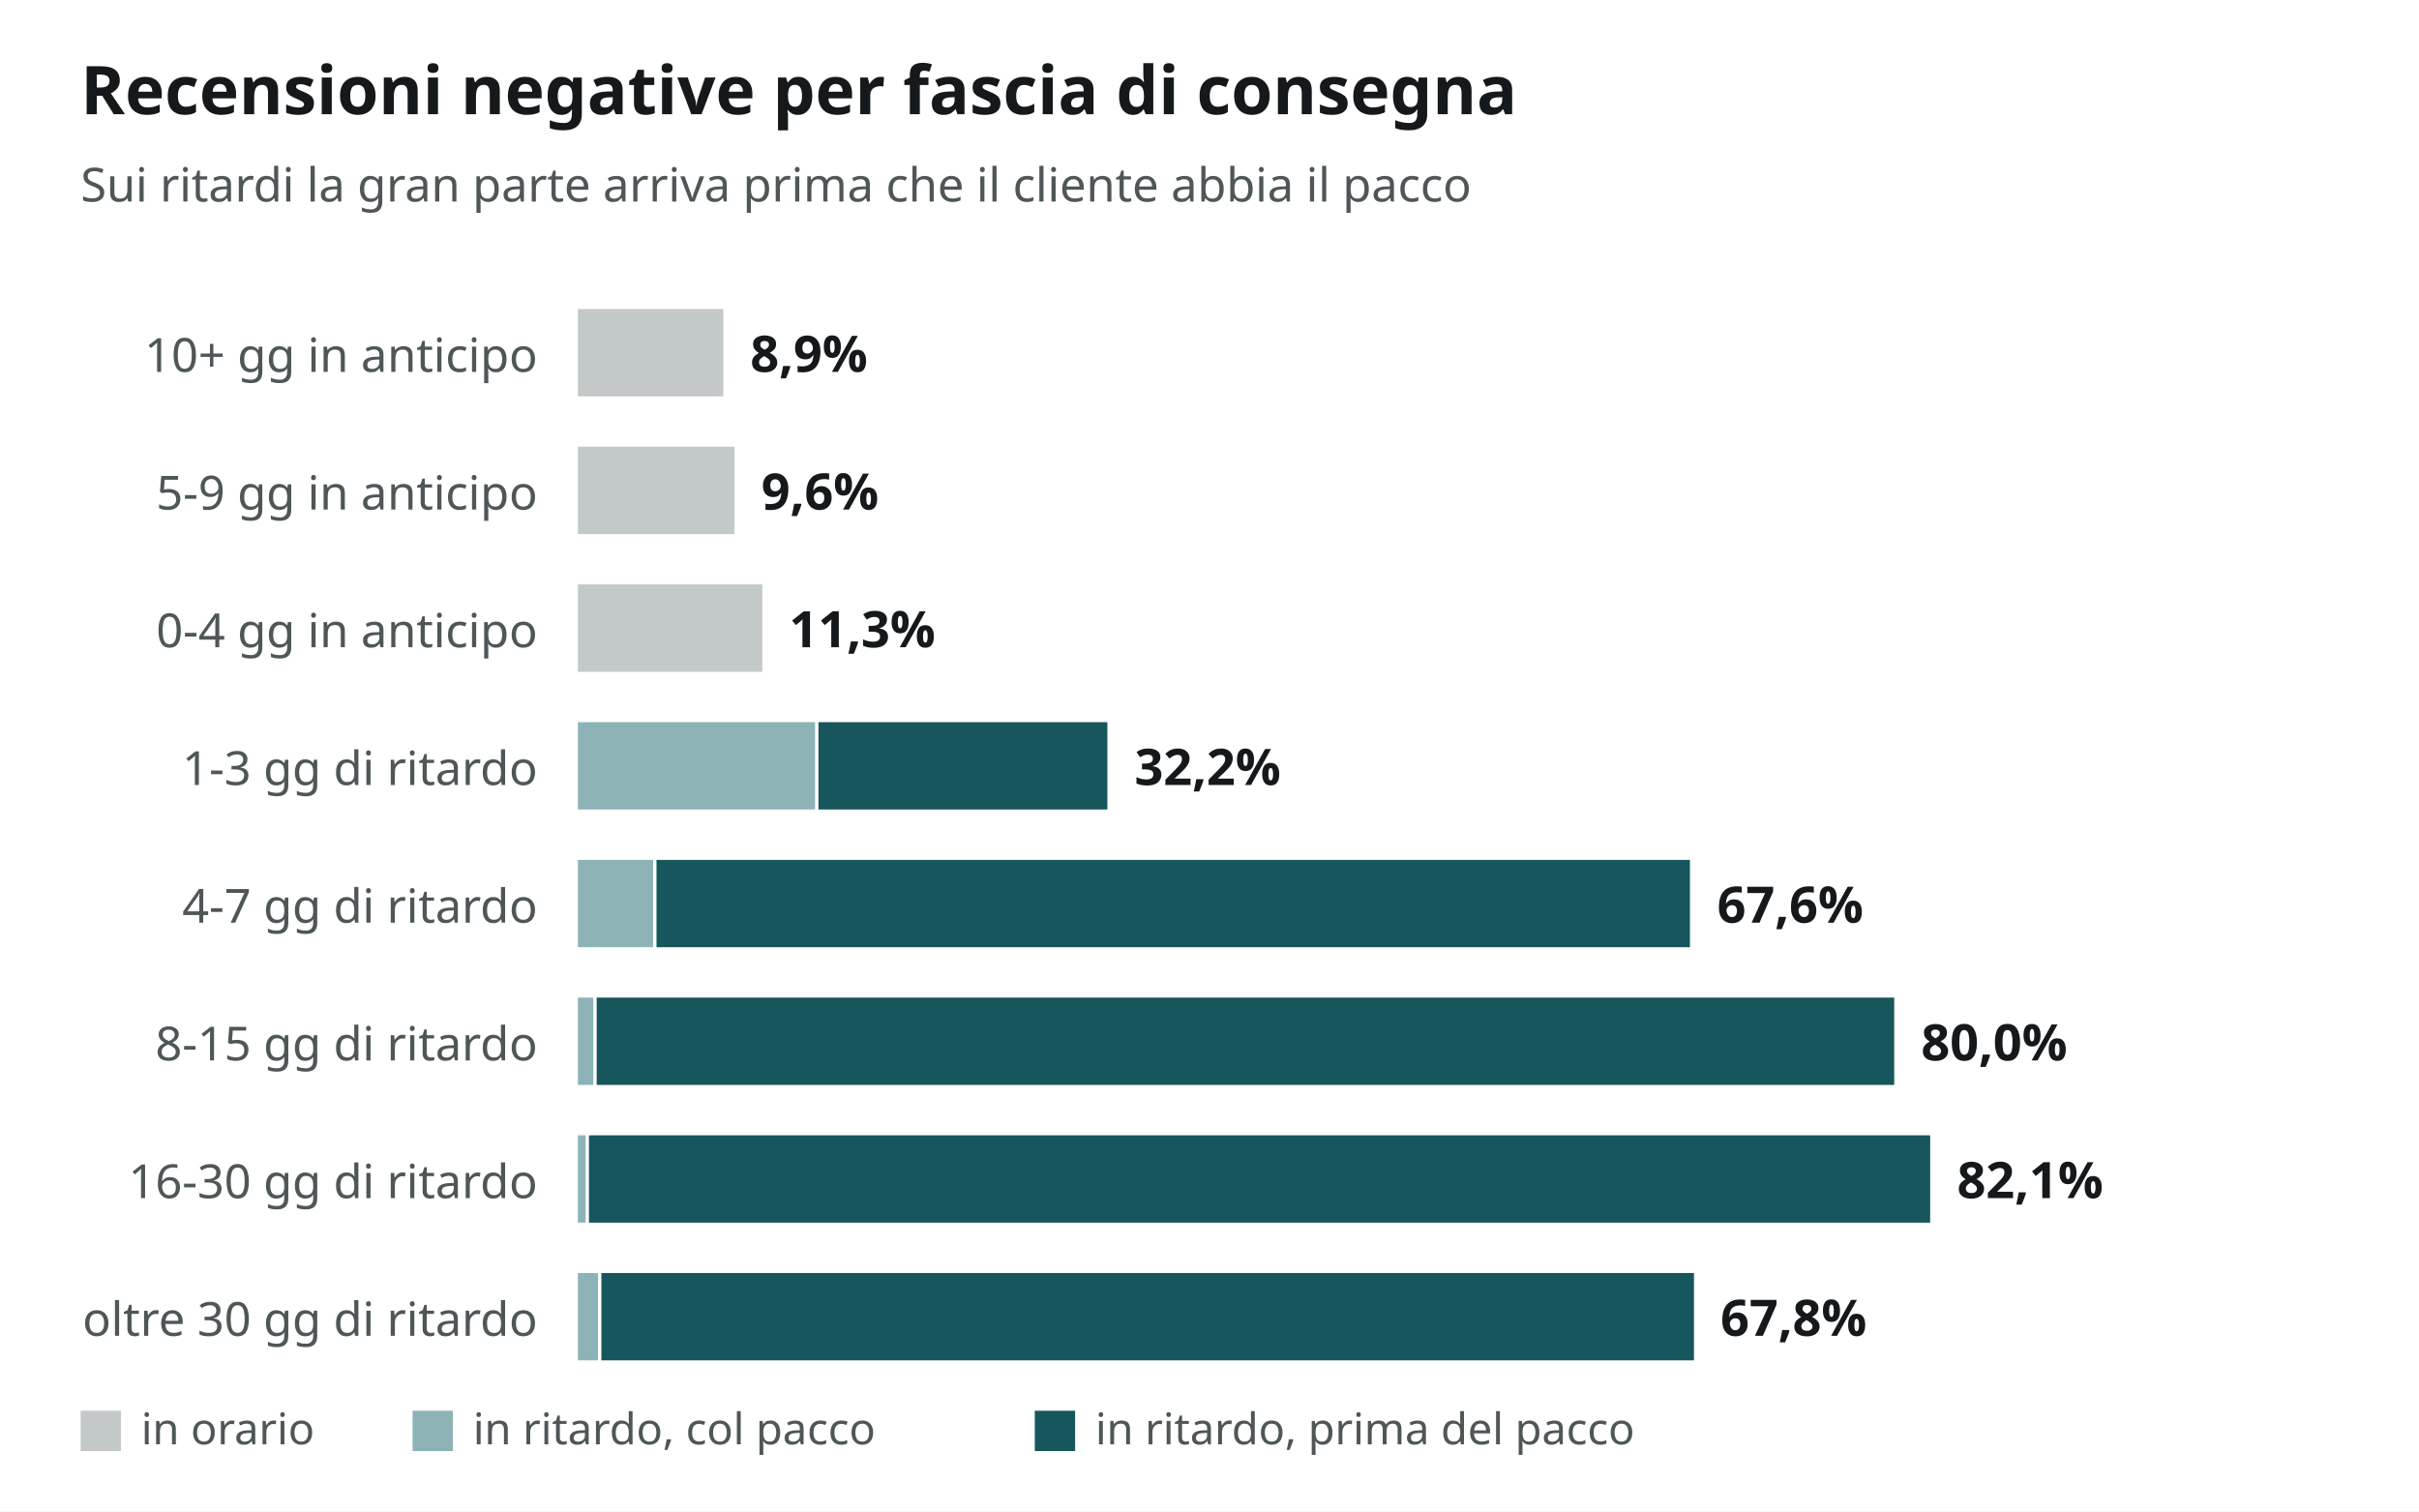
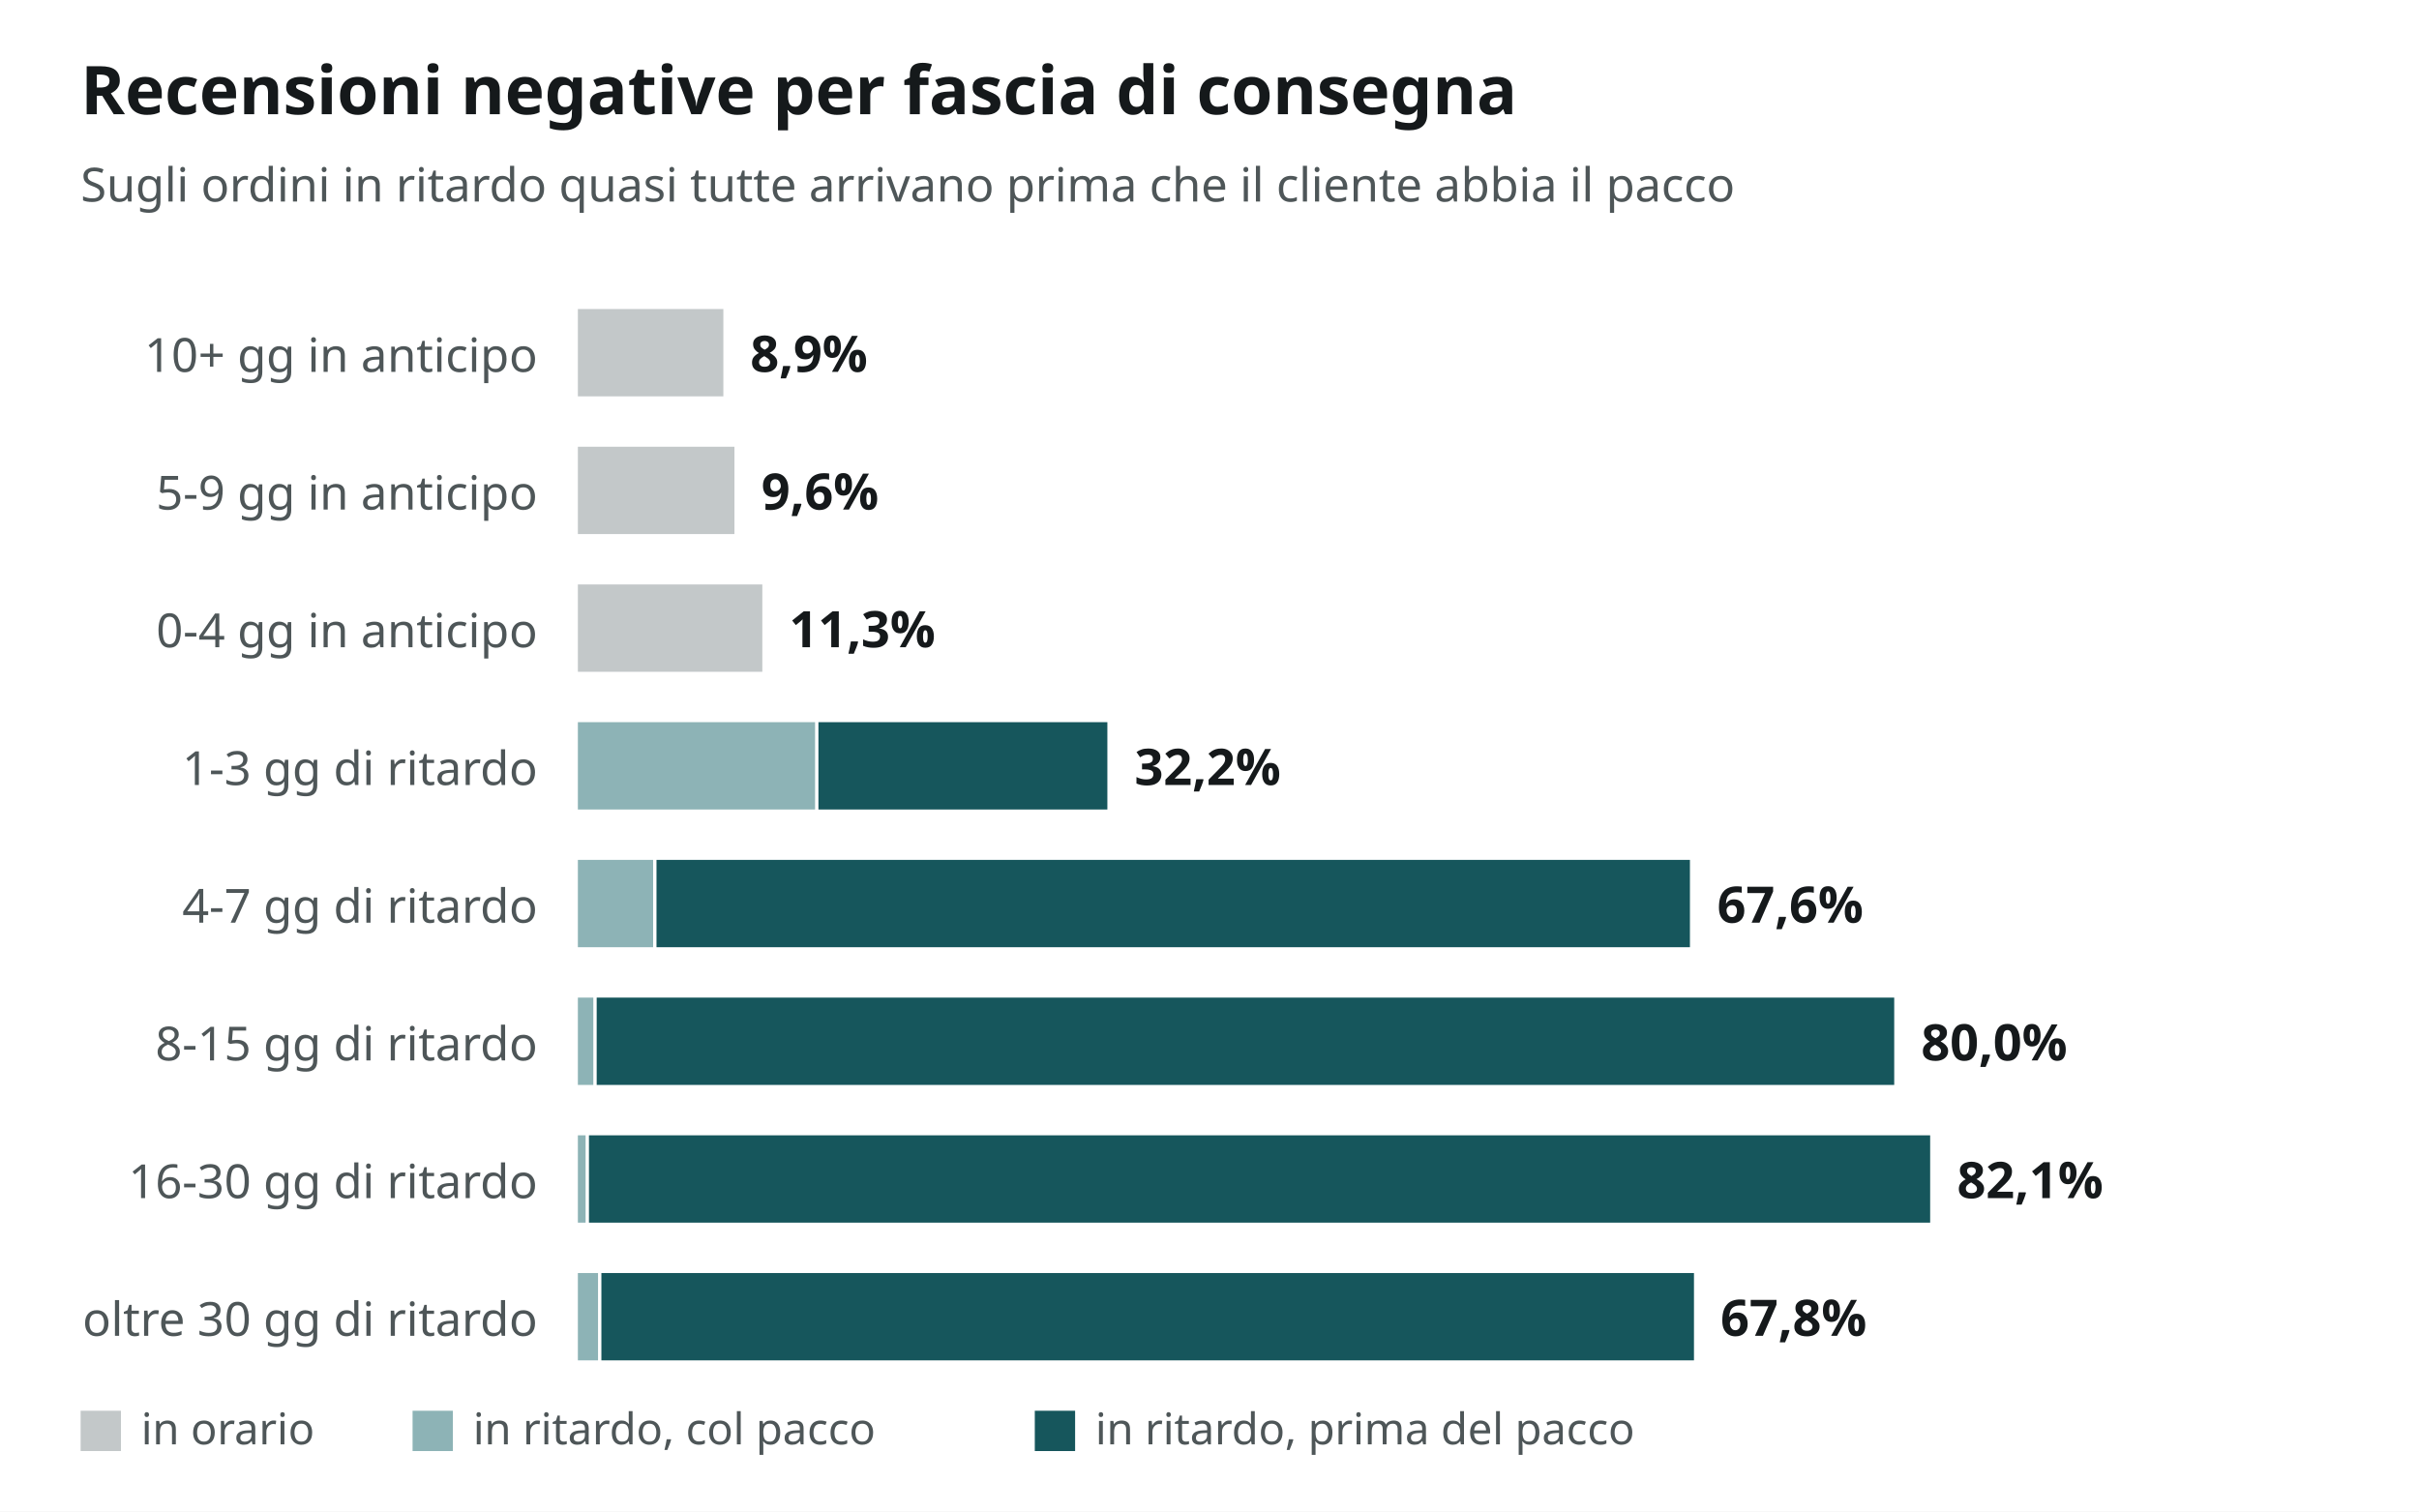
<svg xmlns="http://www.w3.org/2000/svg" viewBox="0 0 720 450" width="720" height="450" role="img" aria-labelledby="t d">
  <rect width="720" height="450" fill="#FFFFFF" />
  <text x="24.0" y="34.0" font-family="Archivo,system-ui,sans-serif" font-size="20" font-weight="700" fill="#15191B" text-anchor="start">Recensioni negative per fascia di consegna</text>
-   <text x="24.0" y="60.0" font-family="Archivo,system-ui,sans-serif" font-size="14" font-weight="400" fill="#4E5658" text-anchor="start">Sui ritardi la gran parte arriva prima che il cliente abbia il pacco</text>
+   <text x="24.0" y="60.0" font-family="Archivo,system-ui,sans-serif" font-size="14" font-weight="400" fill="#4E5658" text-anchor="start">Sugli ordini in ritardo quasi tutte arrivano prima che il cliente abbia il pacco</text>
  <rect x="24" y="420" width="12" height="12" fill="#C3C8C9" />
  <text x="42.0" y="430.0" font-family="Archivo,system-ui,sans-serif" font-size="13" font-weight="400" fill="#4E5658" text-anchor="start">in orario</text>
  <rect x="122.8" y="420" width="12" height="12" fill="#8DB3B6" />
  <text x="140.8" y="430.0" font-family="Archivo,system-ui,sans-serif" font-size="13" font-weight="400" fill="#4E5658" text-anchor="start">in ritardo, col pacco</text>
  <rect x="308.0" y="420" width="12" height="12" fill="#16565C" />
  <text x="326.0" y="430.0" font-family="Archivo,system-ui,sans-serif" font-size="13" font-weight="400" fill="#4E5658" text-anchor="start">in ritardo, prima del pacco</text>
  <text x="160.0" y="110.7" font-family="Archivo,system-ui,sans-serif" font-size="14" font-weight="400" fill="#4E5658" text-anchor="end">10+ gg in anticipo</text>
  <rect x="172" y="92" width="43.3" height="26" fill="#C3C8C9" />
  <text x="223.3" y="110.7" font-family="Archivo,system-ui,sans-serif" font-size="15" font-weight="600" fill="#15191B" text-anchor="start">8,9%</text>
  <text x="160.0" y="151.7" font-family="Archivo,system-ui,sans-serif" font-size="14" font-weight="400" fill="#4E5658" text-anchor="end">5-9 gg in anticipo</text>
  <rect x="172" y="133" width="46.6" height="26" fill="#C3C8C9" />
  <text x="226.6" y="151.7" font-family="Archivo,system-ui,sans-serif" font-size="15" font-weight="600" fill="#15191B" text-anchor="start">9,6%</text>
  <text x="160.0" y="192.7" font-family="Archivo,system-ui,sans-serif" font-size="14" font-weight="400" fill="#4E5658" text-anchor="end">0-4 gg in anticipo</text>
  <rect x="172" y="174" width="54.9" height="26" fill="#C3C8C9" />
  <text x="234.9" y="192.7" font-family="Archivo,system-ui,sans-serif" font-size="15" font-weight="600" fill="#15191B" text-anchor="start">11,3%</text>
  <text x="160.0" y="233.7" font-family="Archivo,system-ui,sans-serif" font-size="14" font-weight="400" fill="#4E5658" text-anchor="end">1-3 gg di ritardo</text>
  <rect x="172" y="215" width="70.6" height="26" fill="#8DB3B6" />
  <rect x="243.6" y="215" width="86.0" height="26" fill="#16565C" />
  <text x="337.7" y="233.7" font-family="Archivo,system-ui,sans-serif" font-size="15" font-weight="600" fill="#15191B" text-anchor="start">32,2%</text>
  <text x="160.0" y="274.7" font-family="Archivo,system-ui,sans-serif" font-size="14" font-weight="400" fill="#4E5658" text-anchor="end">4-7 gg di ritardo</text>
  <rect x="172" y="256" width="22.4" height="26" fill="#8DB3B6" />
  <rect x="195.4" y="256" width="307.6" height="26" fill="#16565C" />
  <text x="511.1" y="274.7" font-family="Archivo,system-ui,sans-serif" font-size="15" font-weight="600" fill="#15191B" text-anchor="start">67,6%</text>
  <text x="160.0" y="315.7" font-family="Archivo,system-ui,sans-serif" font-size="14" font-weight="400" fill="#4E5658" text-anchor="end">8-15 gg di ritardo</text>
  <rect x="172" y="297" width="4.6" height="26" fill="#8DB3B6" />
  <rect x="177.6" y="297" width="386.2" height="26" fill="#16565C" />
  <text x="571.8" y="315.7" font-family="Archivo,system-ui,sans-serif" font-size="15" font-weight="600" fill="#15191B" text-anchor="start">80,0%</text>
  <text x="160.0" y="356.7" font-family="Archivo,system-ui,sans-serif" font-size="14" font-weight="400" fill="#4E5658" text-anchor="end">16-30 gg di ritardo</text>
  <rect x="172" y="338" width="2.3" height="26" fill="#8DB3B6" />
  <rect x="175.3" y="338" width="399.2" height="26" fill="#16565C" />
  <text x="582.5" y="356.7" font-family="Archivo,system-ui,sans-serif" font-size="15" font-weight="600" fill="#15191B" text-anchor="start">82,1%</text>
  <text x="160.0" y="397.7" font-family="Archivo,system-ui,sans-serif" font-size="14" font-weight="400" fill="#4E5658" text-anchor="end">oltre 30 gg di ritardo</text>
  <rect x="172" y="379" width="6.0" height="26" fill="#8DB3B6" />
  <rect x="179.0" y="379" width="325.2" height="26" fill="#16565C" />
  <text x="512.1" y="397.7" font-family="Archivo,system-ui,sans-serif" font-size="15" font-weight="600" fill="#15191B" text-anchor="start">67,8%</text>
</svg>
